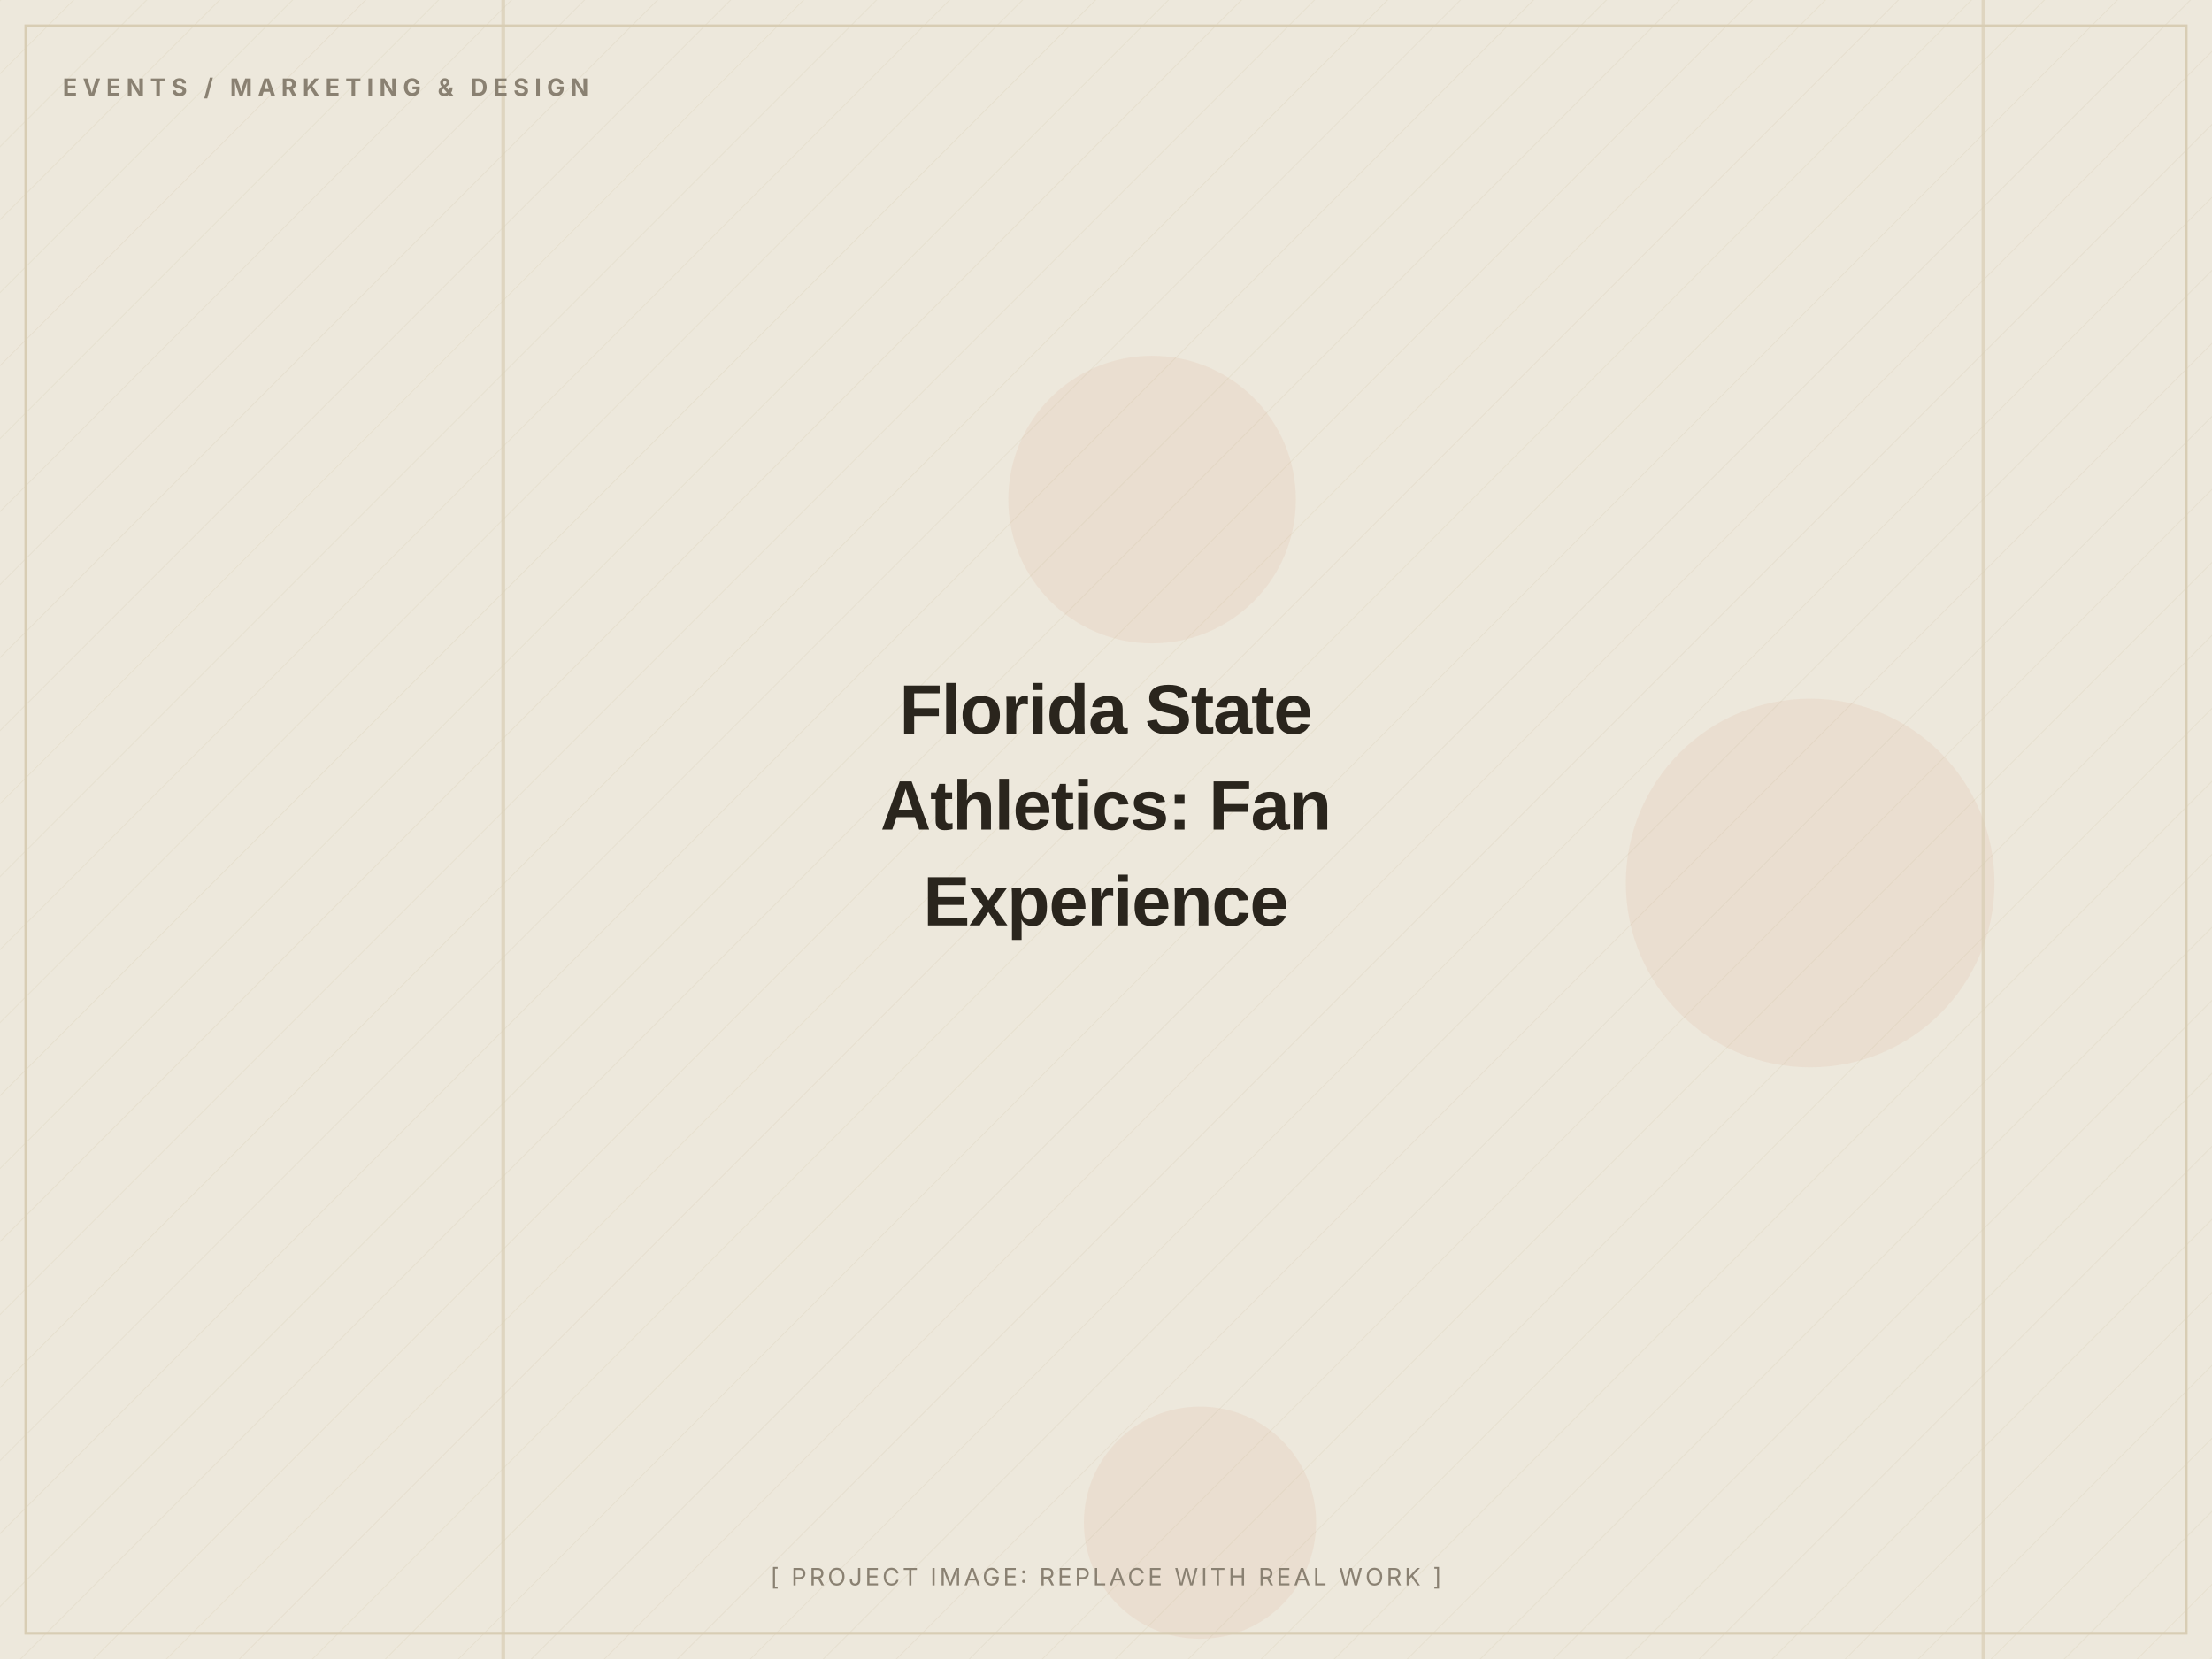
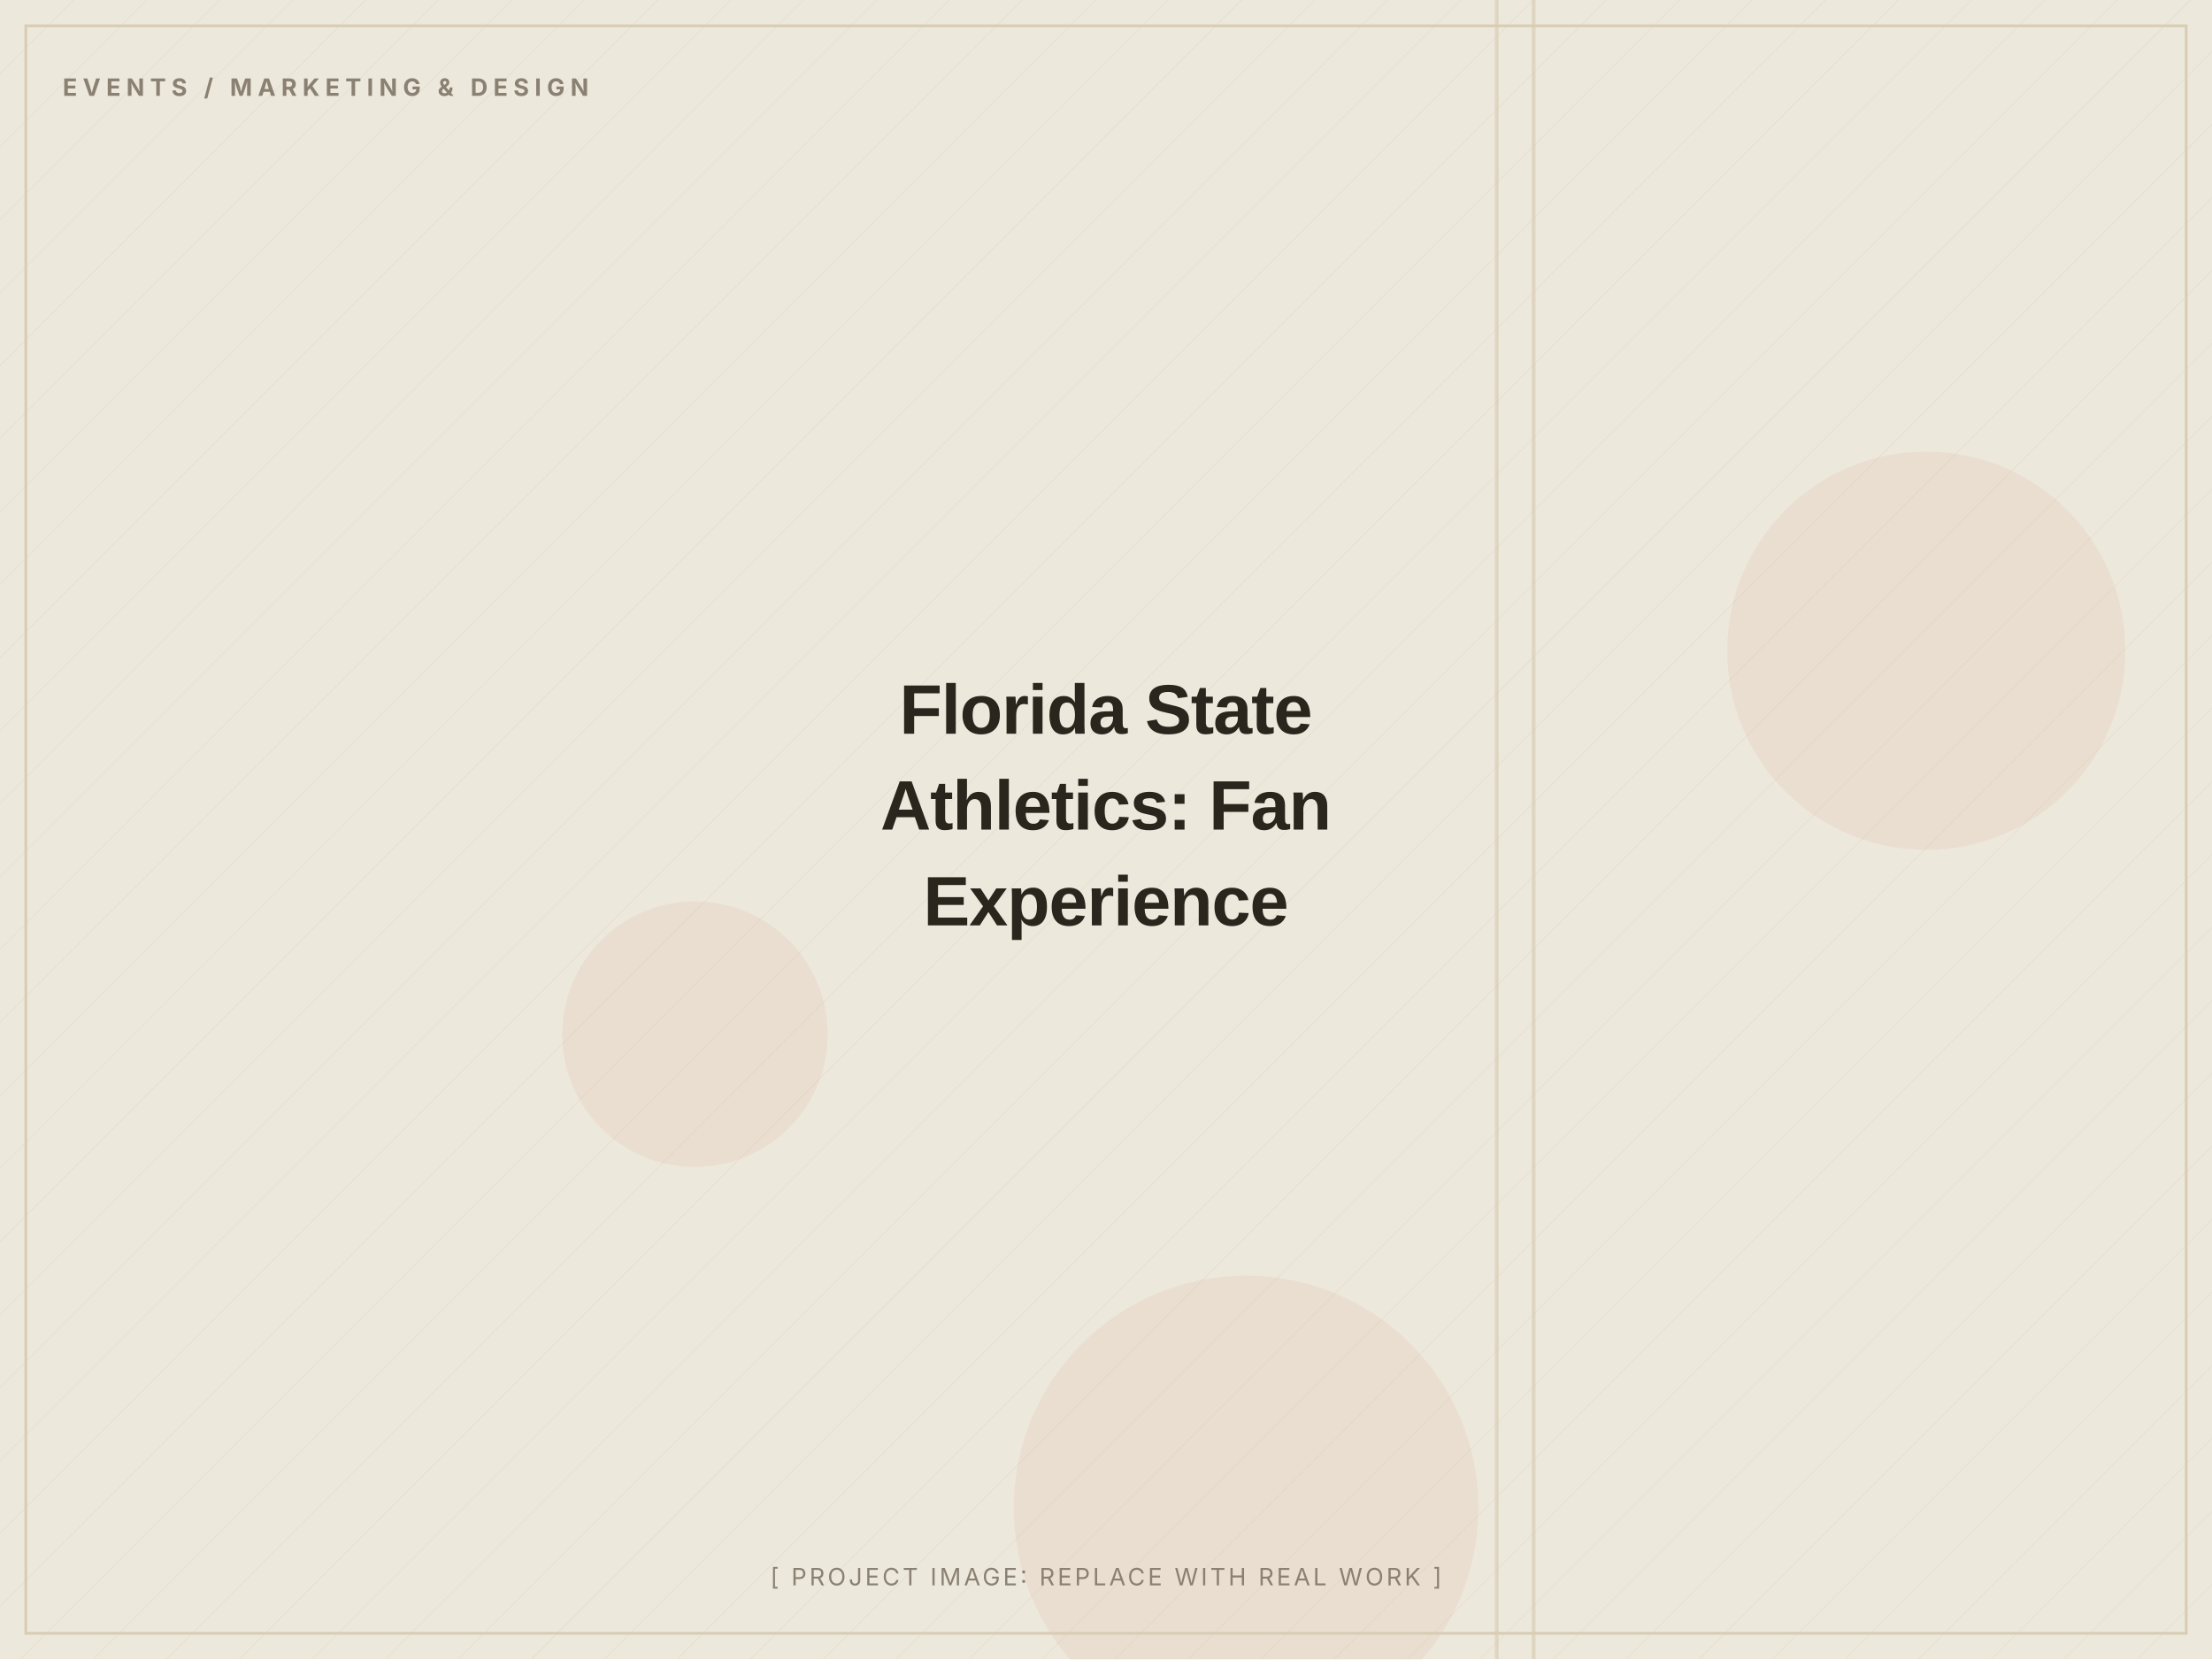
<svg xmlns="http://www.w3.org/2000/svg" width="1200" height="900" viewBox="0 0 1200 900" role="img" aria-label="Florida State Athletics: Fan Experience (placeholder image)">
  <defs>
    <pattern id="d" width="28" height="28" patternUnits="userSpaceOnUse" patternTransform="rotate(45)">
      <line x1="0" y1="0" x2="0" y2="28" stroke="#D8CDB4" stroke-width="1" opacity="0.5" />
    </pattern>
  </defs>
  <rect width="1200" height="900" fill="#EDE8DC" />
  <rect width="1200" height="900" fill="url(#d)" opacity="0.55" />
-   <circle cx="625" cy="271" r="78" fill="#C2410C" opacity="0.06" />
-   <circle cx="982" cy="479" r="100" fill="#C2410C" opacity="0.06" />
-   <circle cx="651" cy="826" r="63" fill="#C2410C" opacity="0.06" />
-   <rect x="1075" y="0" width="2" height="900" fill="#D8CDB4" opacity="0.7" />
-   <rect x="272" y="0" width="2" height="900" fill="#D8CDB4" opacity="0.7" />
+   <circle cx="377" cy="561" r="72" fill="#C2410C" opacity="0.06" />
+   <circle cx="1045" cy="353" r="108" fill="#C2410C" opacity="0.06" />
+   <circle cx="676" cy="818" r="126" fill="#C2410C" opacity="0.06" />
+   <rect x="811" y="0" width="2" height="900" fill="#D8CDB4" opacity="0.7" />
+   <rect x="831" y="0" width="2" height="900" fill="#D8CDB4" opacity="0.7" />
  <rect x="14" y="14" width="1172" height="872" fill="none" stroke="#D8CDB4" stroke-width="1.5" />
  <text x="34" y="52" font-family="Inter, Arial, sans-serif" font-weight="700" font-size="13" letter-spacing="3" fill="#8A8172">EVENTS / MARKETING &amp; DESIGN</text>
  <text x="600.0" y="398.0" text-anchor="middle" font-family="Archivo, Arial, sans-serif" font-weight="800" font-size="38" letter-spacing="-0.5" fill="#2A251D">Florida State</text>
  <text x="600.0" y="450.0" text-anchor="middle" font-family="Archivo, Arial, sans-serif" font-weight="800" font-size="38" letter-spacing="-0.5" fill="#2A251D">Athletics: Fan</text>
  <text x="600.0" y="502.0" text-anchor="middle" font-family="Archivo, Arial, sans-serif" font-weight="800" font-size="38" letter-spacing="-0.5" fill="#2A251D">Experience</text>
  <text x="600.0" y="860" text-anchor="middle" font-family="Inter, Arial, sans-serif" font-size="13" letter-spacing="1.5" fill="#8A8172">[ PROJECT IMAGE: REPLACE WITH REAL WORK ]</text>
</svg>
